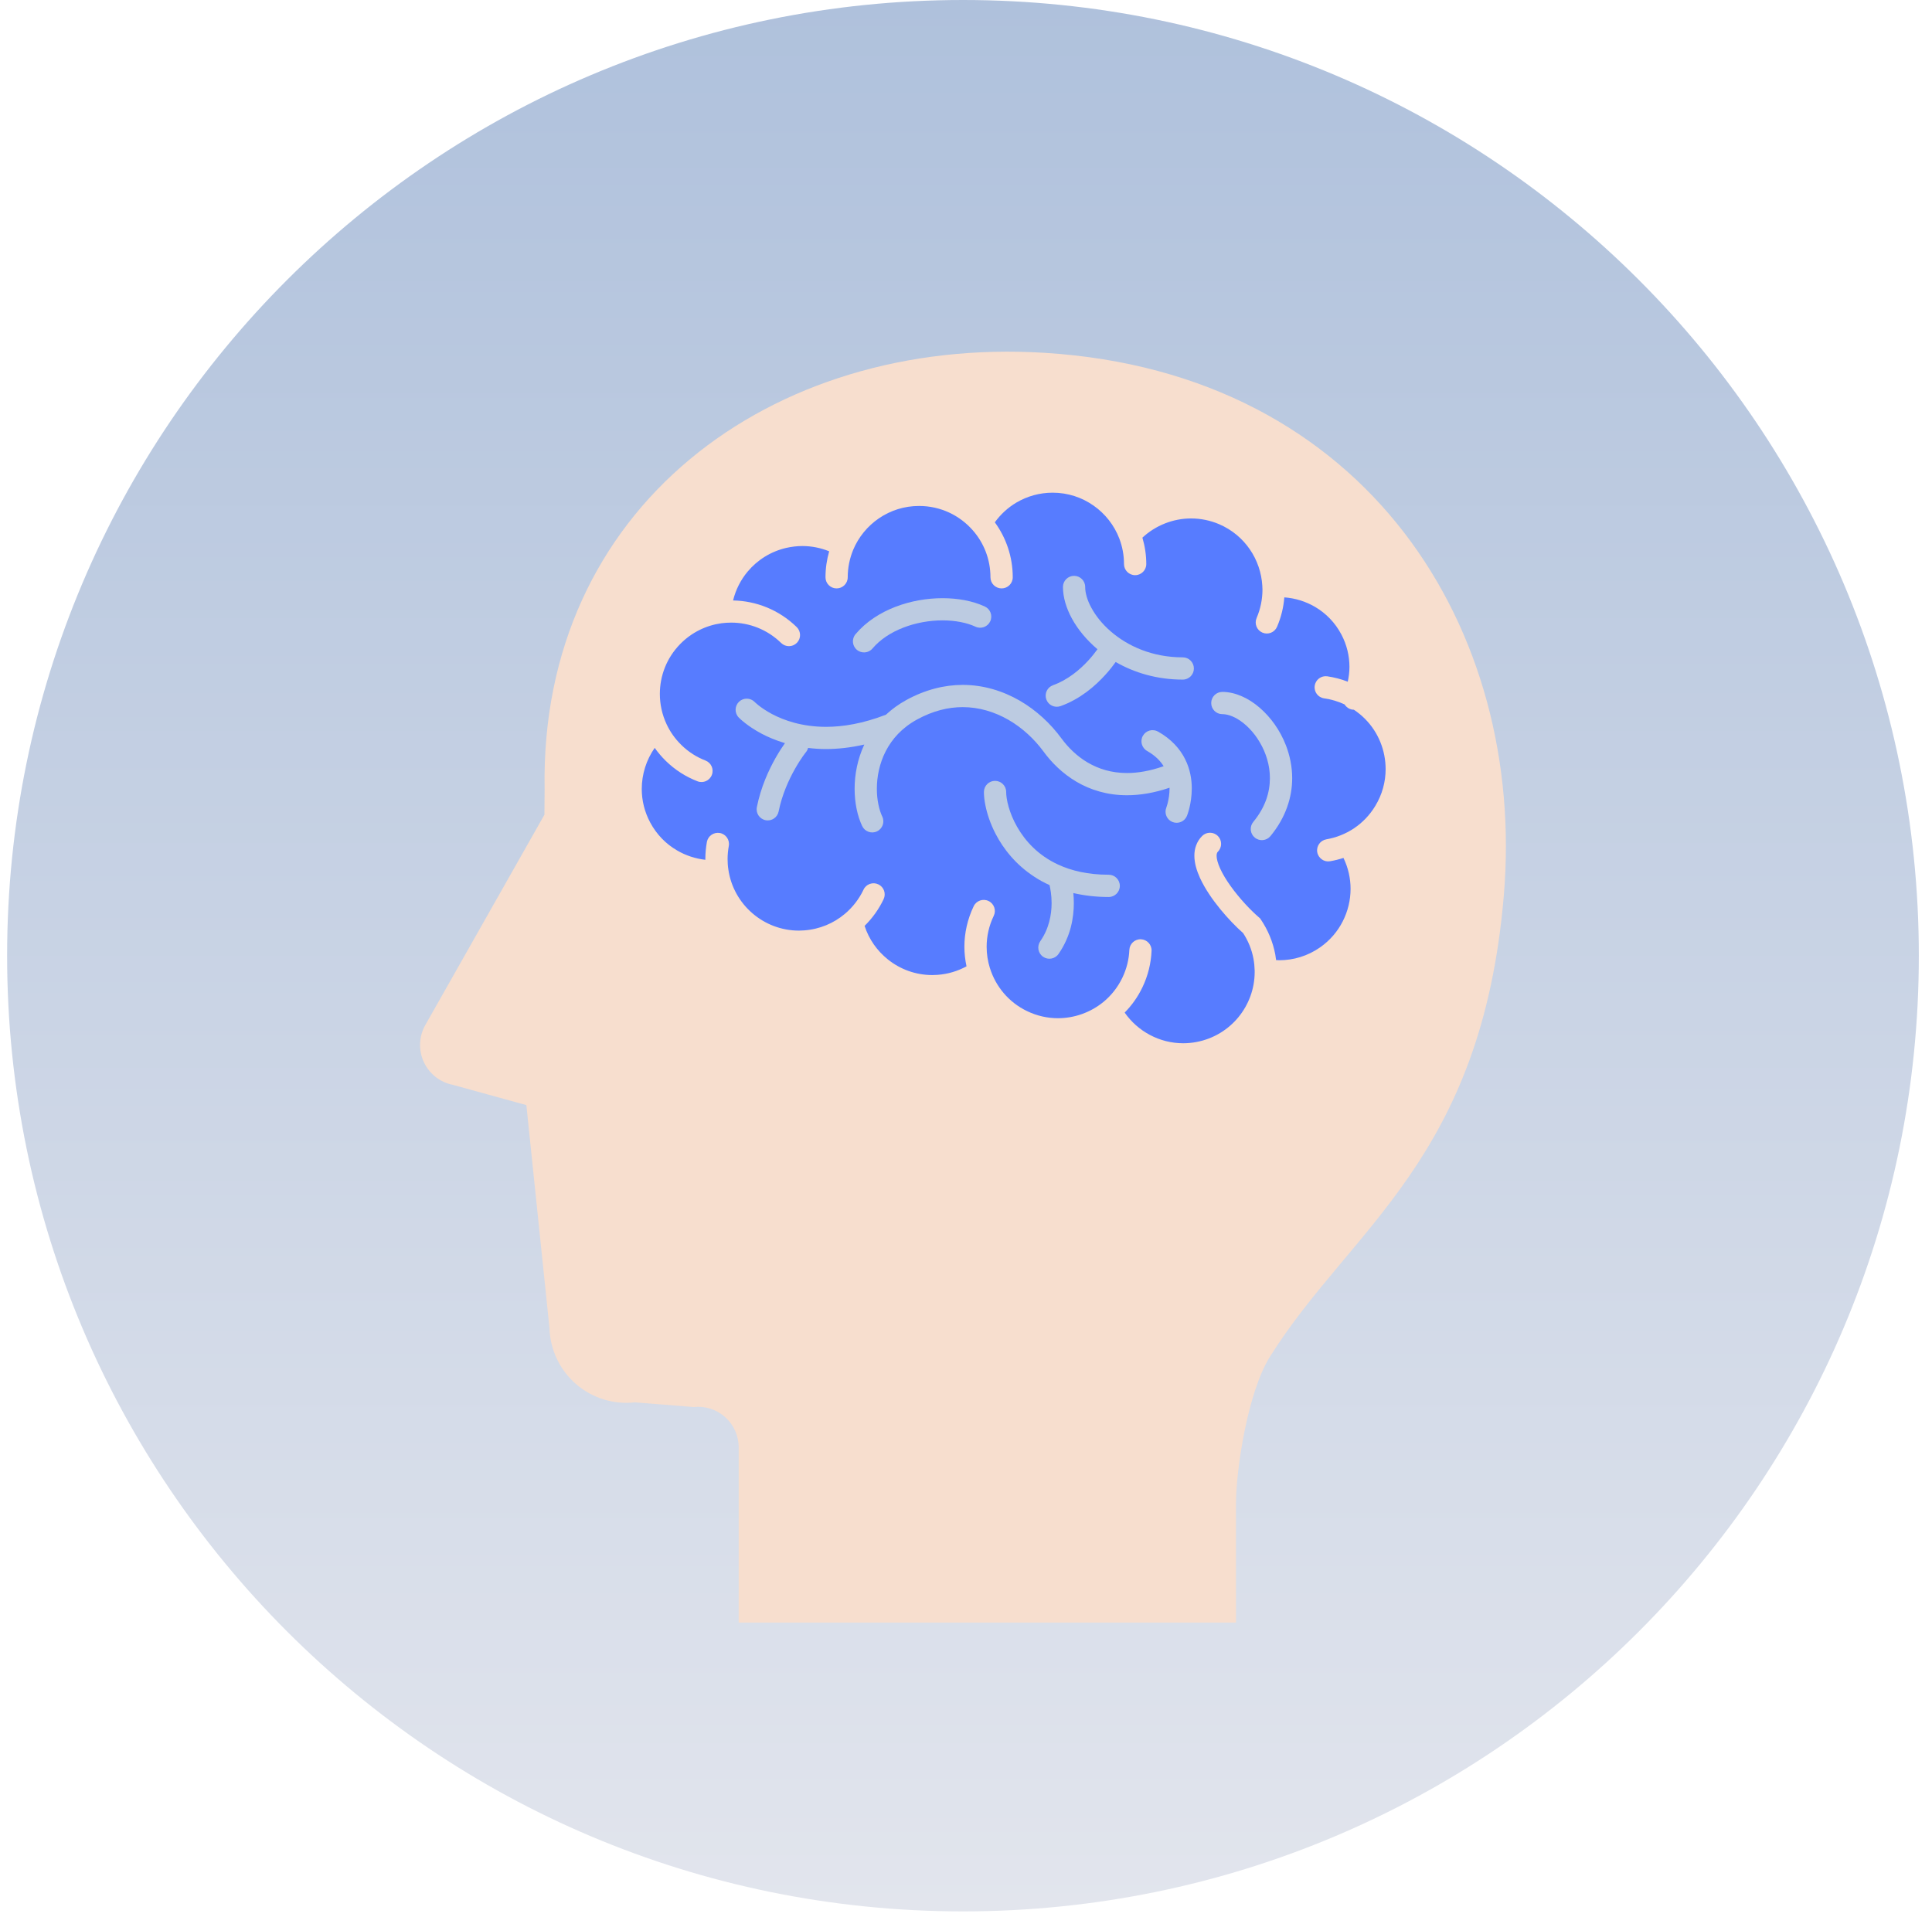
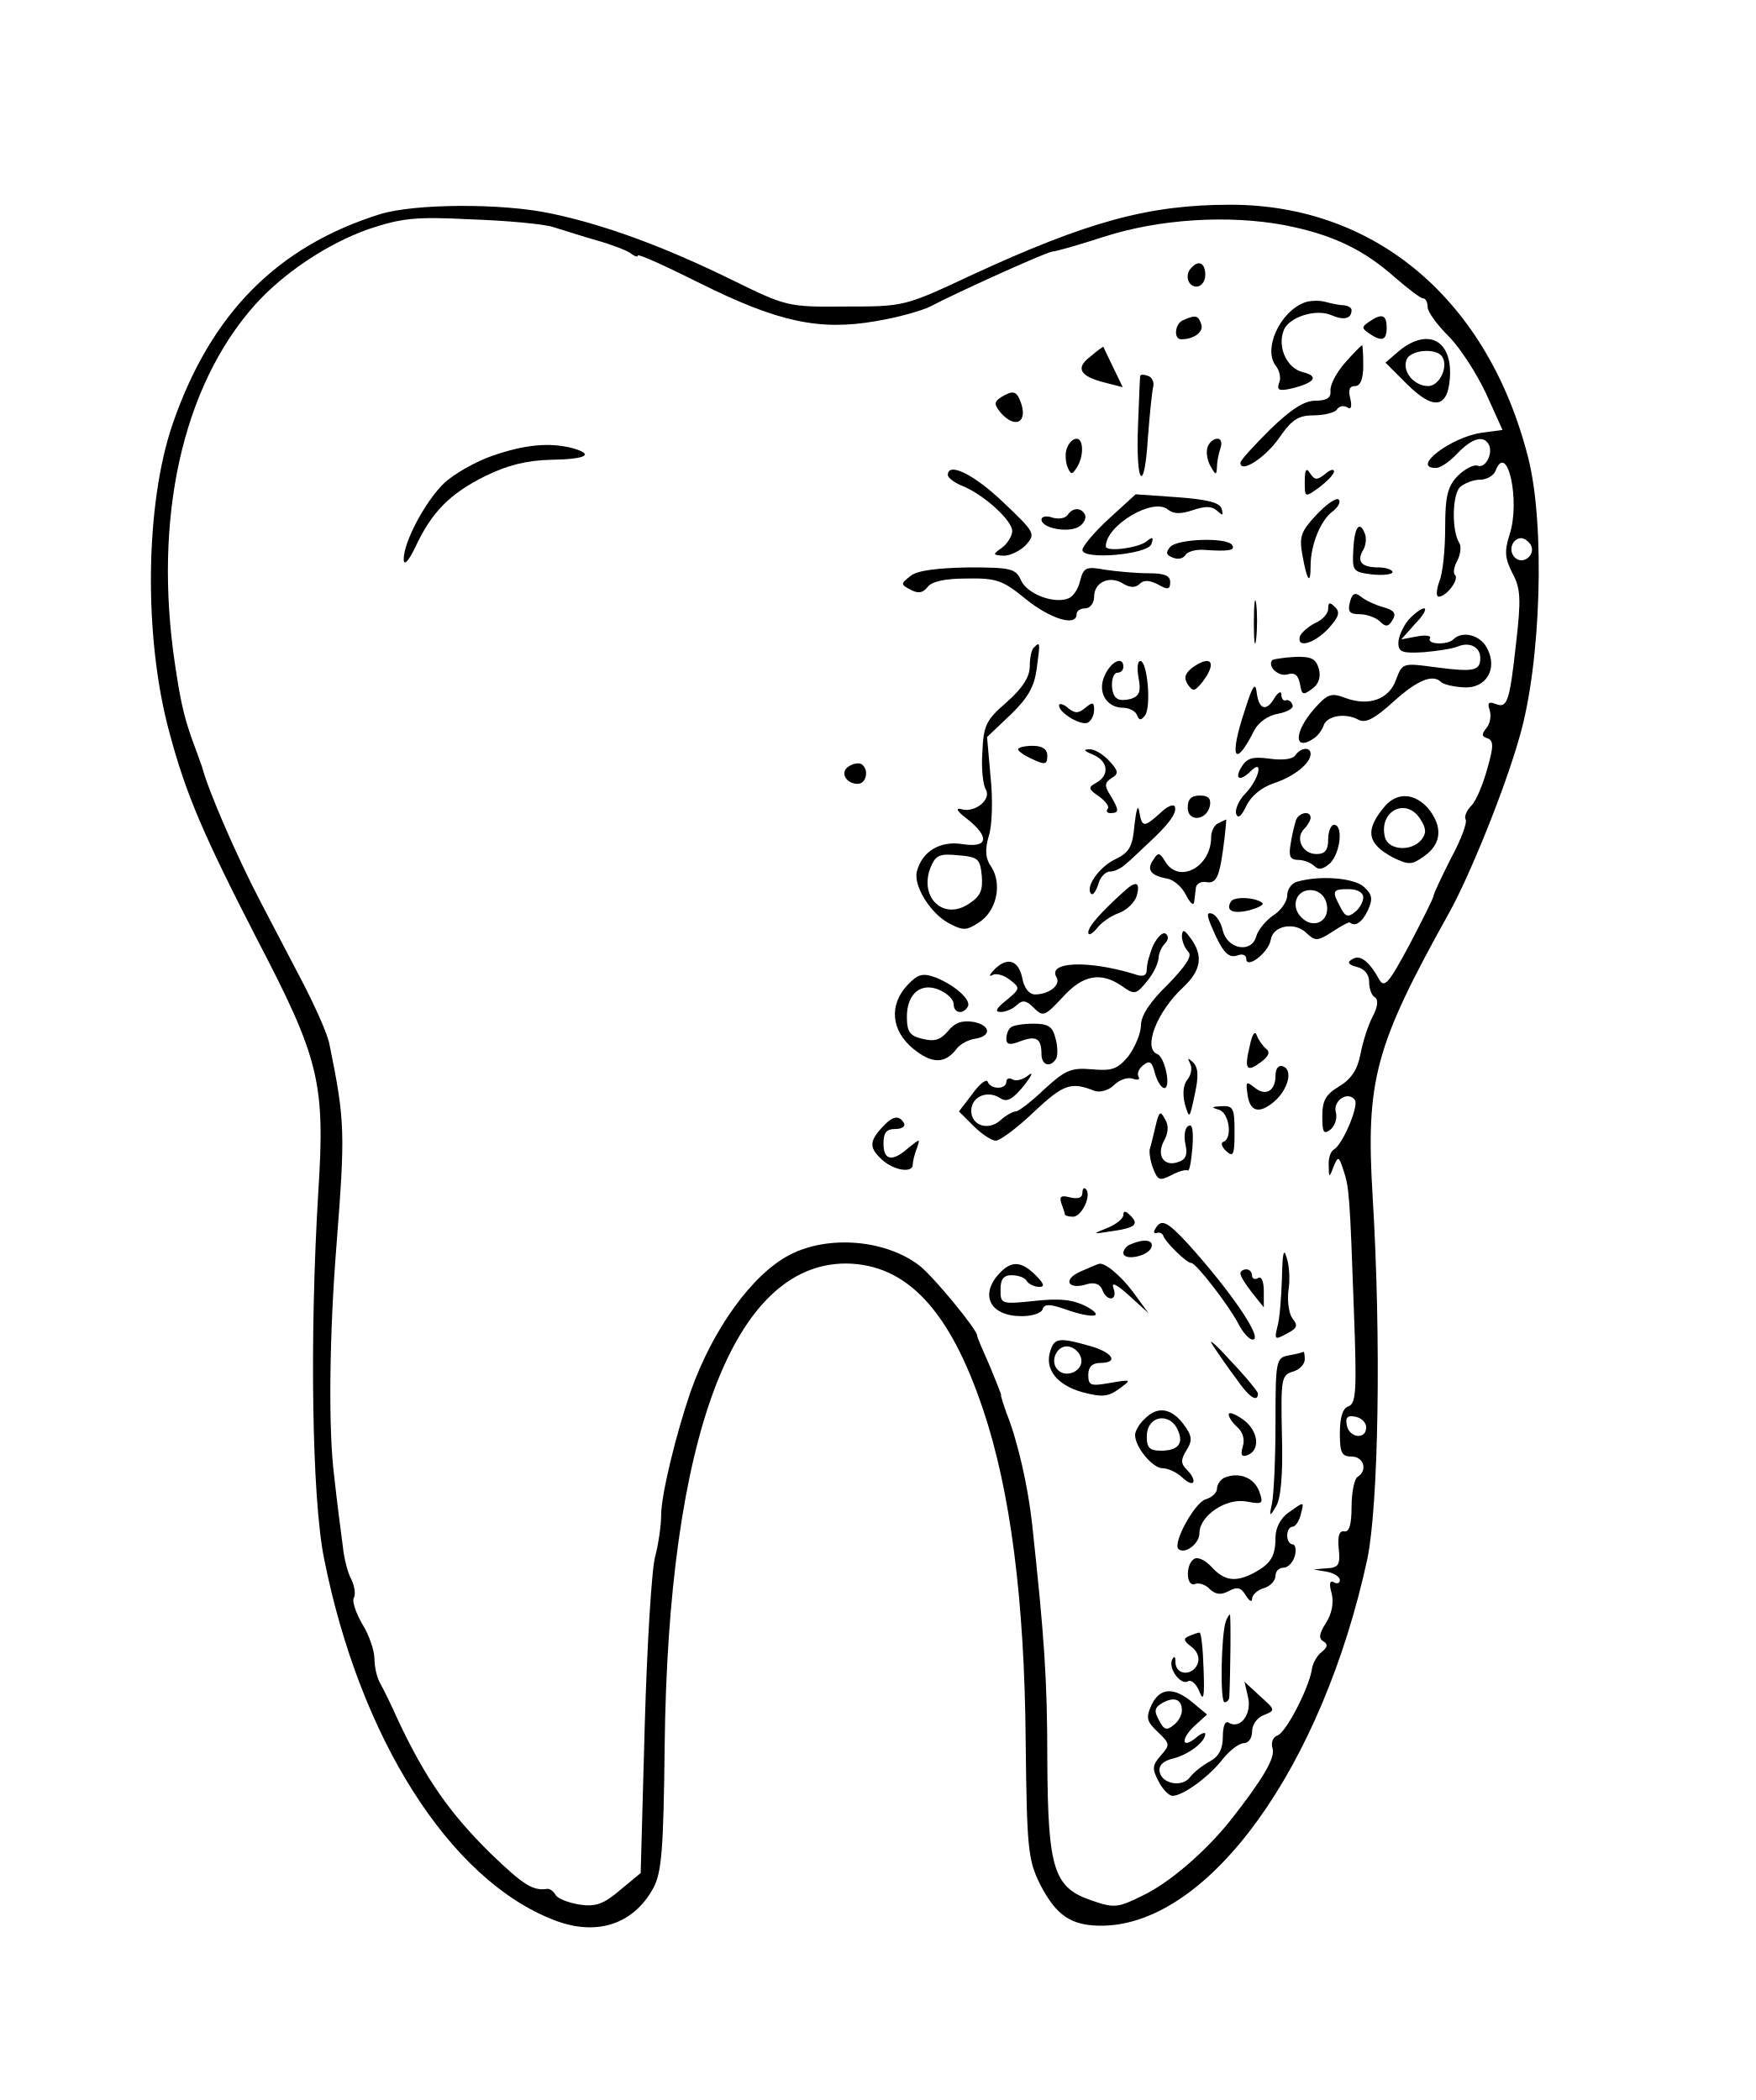
- <svg xmlns="http://www.w3.org/2000/svg" width="127" height="126" viewBox="0 0 127 126" fill="none">
-   <circle cx="63.301" cy="62.833" r="62.833" fill="url(#paint0_linear_4741_2343)" />
-   <circle cx="66.319" cy="54.791" r="26.641" fill="#577CFF" />
-   <path d="M72.88 57.51C71.515 57.51 70.427 57.247 69.554 56.842C68.246 56.236 67.399 55.303 66.866 54.372C66.6 53.909 66.416 53.448 66.301 53.043C66.185 52.639 66.14 52.283 66.141 52.071C66.141 51.665 65.814 51.338 65.409 51.338C65.005 51.338 64.678 51.665 64.678 52.071C64.678 52.334 64.71 52.624 64.775 52.943C64.887 53.503 65.097 54.148 65.442 54.815C65.956 55.809 66.775 56.855 67.999 57.647C68.306 57.85 68.635 58.031 68.992 58.192C69.049 58.435 69.128 58.861 69.127 59.378C69.127 59.752 69.085 60.168 68.972 60.597C68.859 61.025 68.676 61.46 68.38 61.885C68.153 62.219 68.234 62.673 68.567 62.903C68.898 63.132 69.353 63.051 69.583 62.718C69.983 62.142 70.237 61.542 70.387 60.971C70.536 60.399 70.588 59.854 70.588 59.378C70.588 59.14 70.575 58.916 70.556 58.715C71.26 58.877 72.03 58.974 72.88 58.974C73.284 58.974 73.612 58.646 73.612 58.242C73.612 57.838 73.284 57.51 72.88 57.51Z" fill="#BCCBE1" />
-   <path d="M76.123 48.098C75.771 47.902 75.327 48.023 75.127 48.376C74.928 48.726 75.053 49.172 75.405 49.372C75.944 49.681 76.272 50.022 76.492 50.375C75.59 50.691 74.793 50.823 74.085 50.823C73.053 50.822 72.209 50.549 71.494 50.13C70.784 49.713 70.211 49.14 69.775 48.548C69.057 47.568 68.124 46.697 67.023 46.06C65.922 45.427 64.651 45.029 63.284 45.029C62.088 45.029 60.828 45.338 59.577 46.024C59.067 46.303 58.622 46.631 58.237 46.989C56.716 47.575 55.407 47.787 54.297 47.787C52.717 47.784 51.538 47.362 50.749 46.946C50.356 46.737 50.062 46.53 49.871 46.38C49.776 46.303 49.705 46.244 49.662 46.204L49.619 46.162L49.611 46.154C49.33 45.867 48.87 45.859 48.578 46.138C48.288 46.419 48.28 46.88 48.56 47.172C48.602 47.214 49.103 47.726 50.066 48.238C50.487 48.461 51.003 48.679 51.599 48.858C51.441 49.081 51.224 49.408 50.988 49.822C50.536 50.62 50.016 51.743 49.753 53.062C49.671 53.461 49.929 53.845 50.325 53.924C50.721 54.005 51.105 53.745 51.184 53.349C51.406 52.237 51.862 51.246 52.261 50.544C52.461 50.189 52.644 49.912 52.777 49.721C52.844 49.628 52.897 49.555 52.933 49.509C52.951 49.486 52.964 49.47 52.972 49.459L52.983 49.449L52.984 49.446C53.05 49.364 53.094 49.271 53.12 49.172C53.491 49.22 53.882 49.247 54.297 49.247C55.065 49.247 55.908 49.156 56.815 48.951C56.363 49.919 56.179 50.931 56.178 51.857C56.18 52.788 56.358 53.637 56.676 54.311C56.849 54.675 57.285 54.832 57.649 54.659C58.013 54.485 58.17 54.05 57.996 53.685C57.794 53.264 57.638 52.595 57.641 51.857C57.639 51.059 57.814 50.184 58.226 49.383C58.641 48.583 59.282 47.854 60.28 47.306C61.331 46.729 62.338 46.492 63.284 46.49C64.365 46.492 65.382 46.804 66.292 47.327C67.2 47.85 67.992 48.588 68.596 49.411C69.127 50.137 69.839 50.851 70.753 51.391C71.666 51.931 72.788 52.286 74.085 52.284C74.943 52.284 75.874 52.131 76.879 51.79L76.88 51.841C76.88 52.199 76.824 52.525 76.768 52.756C76.742 52.869 76.713 52.962 76.693 53.019C76.684 53.049 76.677 53.071 76.672 53.084L76.668 53.095V53.096C76.52 53.47 76.7 53.893 77.075 54.044C77.45 54.193 77.876 54.01 78.026 53.637C78.046 53.585 78.338 52.853 78.342 51.841C78.342 51.261 78.241 50.579 77.901 49.907C77.566 49.231 76.987 48.585 76.123 48.098Z" fill="#BCCBE1" />
-   <path d="M57.354 42.635C57.858 42.041 58.573 41.574 59.388 41.261C60.203 40.944 61.11 40.787 61.961 40.787C62.788 40.787 63.56 40.939 64.124 41.203C64.493 41.373 64.927 41.212 65.094 40.846C65.263 40.48 65.104 40.044 64.739 39.877C63.922 39.499 62.961 39.33 61.961 39.328C60.933 39.328 59.862 39.512 58.861 39.896C57.865 40.28 56.939 40.867 56.241 41.692C55.978 41.999 56.017 42.46 56.324 42.72C56.633 42.983 57.096 42.943 57.354 42.635Z" fill="#BCCBE1" />
-   <path d="M68.652 23.196C50.632 22.087 35.457 33.423 35.801 51.893L35.788 53.565L27.959 67.39C27.537 68.135 27.499 69.039 27.857 69.817C28.214 70.596 28.922 71.156 29.763 71.322L34.601 72.656L36.12 87.316C36.161 88.729 36.789 90.061 37.855 90.988C38.921 91.917 40.328 92.356 41.732 92.199L45.595 92.507C46.349 92.423 47.104 92.664 47.669 93.171C48.234 93.676 48.558 94.399 48.558 95.158V106.678H81.247C81.247 106.678 81.247 101.092 81.247 98.864C81.247 96.634 82.017 91.539 83.475 89.205C88.775 80.732 97.401 76.224 98.856 58.848C100.313 41.47 89.941 24.507 68.652 23.196ZM90.4 52.994C89.667 54.205 88.482 54.959 87.188 55.182C86.791 55.252 86.522 55.628 86.589 56.027C86.66 56.424 87.038 56.694 87.435 56.623C87.732 56.572 88.024 56.498 88.313 56.405C88.624 57.051 88.78 57.745 88.78 58.436C88.78 59.174 88.604 59.907 88.267 60.57C87.932 61.232 87.435 61.822 86.783 62.281C85.962 62.856 85.029 63.13 84.103 63.132C84.029 63.132 83.957 63.124 83.884 63.122C83.868 63 83.853 62.879 83.832 62.76V62.758C83.672 61.911 83.341 61.136 82.888 60.462L82.833 60.38L82.758 60.315C82.205 59.84 81.471 59.062 80.904 58.268C80.618 57.872 80.376 57.471 80.212 57.114C80.046 56.755 79.97 56.444 79.973 56.26C79.973 56.178 79.985 56.121 80.001 56.084C80.014 56.048 80.028 56.026 80.056 55.997C80.341 55.713 80.341 55.249 80.056 54.962C79.77 54.678 79.308 54.678 79.024 54.962C78.844 55.139 78.709 55.353 78.628 55.581C78.543 55.803 78.512 56.035 78.512 56.26C78.515 56.766 78.668 57.246 78.882 57.722C79.209 58.432 79.695 59.137 80.222 59.781C80.718 60.385 81.243 60.929 81.715 61.345C82.041 61.843 82.279 62.407 82.396 63.028C82.444 63.29 82.469 63.55 82.475 63.799V63.804C82.475 63.836 82.476 63.869 82.476 63.903C82.476 65.007 82.083 66.053 81.407 66.876C80.731 67.697 79.779 68.294 78.65 68.507C78.356 68.563 78.064 68.59 77.776 68.59C76.226 68.591 74.792 67.811 73.93 66.573C74.395 66.102 74.791 65.551 75.091 64.924V64.925C75.466 64.15 75.663 63.329 75.698 62.515C75.716 62.113 75.404 61.772 75.002 61.754C74.596 61.736 74.256 62.05 74.238 62.452C74.212 63.072 74.062 63.694 73.776 64.287L73.775 64.29C73.467 64.925 73.04 65.457 72.53 65.877L72.528 65.878C71.687 66.564 70.628 66.943 69.545 66.943C68.863 66.943 68.17 66.794 67.512 66.475C66.295 65.89 65.449 64.847 65.075 63.654H65.073C64.931 63.201 64.857 62.725 64.857 62.247C64.857 61.564 65.006 60.871 65.324 60.212C65.5 59.848 65.346 59.411 64.982 59.237C64.62 59.062 64.183 59.213 64.007 59.577C63.594 60.436 63.394 61.35 63.394 62.247C63.394 62.682 63.445 63.112 63.534 63.532C62.963 63.843 62.32 64.043 61.625 64.093H61.623C61.509 64.101 61.398 64.106 61.285 64.106C60.187 64.106 59.171 63.725 58.365 63.079C57.661 62.515 57.121 61.757 56.834 60.873C57.347 60.368 57.773 59.773 58.086 59.114C58.258 58.748 58.102 58.314 57.737 58.142C57.373 57.969 56.934 58.124 56.764 58.491C56.475 59.103 56.054 59.647 55.54 60.08C54.807 60.699 53.883 61.096 52.855 61.17H52.854C52.739 61.178 52.628 61.184 52.517 61.184C50.197 61.184 48.216 59.469 47.88 57.177L47.879 57.17V57.166C47.86 57.056 47.848 56.942 47.84 56.824C47.832 56.712 47.828 56.597 47.828 56.484C47.828 56.19 47.856 55.899 47.908 55.618C47.98 55.221 47.718 54.84 47.321 54.766C46.926 54.695 46.543 54.954 46.468 55.351C46.402 55.719 46.366 56.097 46.366 56.484L46.367 56.528C45.71 56.454 45.072 56.244 44.502 55.909C43.779 55.488 43.166 54.87 42.742 54.078C42.364 53.371 42.186 52.618 42.186 51.871C42.186 50.907 42.485 49.961 43.037 49.17C43.25 49.471 43.491 49.754 43.76 50.02C44.378 50.626 45.092 51.074 45.848 51.366C46.225 51.514 46.647 51.326 46.793 50.948C46.941 50.572 46.751 50.149 46.377 50.003C45.798 49.78 45.256 49.439 44.786 48.977V48.976C44.37 48.57 44.048 48.108 43.818 47.613C43.523 46.985 43.375 46.302 43.375 45.624C43.376 44.434 43.819 43.256 44.713 42.343C45.474 41.567 46.433 41.113 47.428 40.975H47.429H47.431C47.644 40.948 47.856 40.934 48.068 40.934C49.255 40.935 50.434 41.382 51.35 42.275C51.639 42.555 52.1 42.553 52.384 42.263C52.666 41.975 52.66 41.514 52.373 41.23C51.208 40.089 49.699 39.505 48.189 39.478C48.359 38.779 48.687 38.128 49.146 37.58C49.783 36.821 50.655 36.259 51.696 36.019C52.051 35.94 52.4 35.9 52.747 35.9C53.359 35.9 53.956 36.023 54.506 36.246C54.35 36.791 54.264 37.363 54.264 37.956C54.264 38.359 54.591 38.685 54.995 38.685C55.398 38.685 55.725 38.359 55.725 37.956C55.725 37.317 55.855 36.707 56.083 36.152C56.436 35.304 57.034 34.582 57.784 34.072C58.537 33.561 59.438 33.265 60.416 33.265C61.826 33.265 63.084 33.881 63.946 34.865C64.672 35.69 65.108 36.77 65.108 37.956C65.108 38.359 65.437 38.685 65.84 38.685C66.244 38.685 66.573 38.359 66.573 37.956C66.573 36.606 66.135 35.353 65.395 34.34C65.774 33.816 66.256 33.371 66.814 33.041C67.512 32.63 68.325 32.392 69.196 32.392C70.2 32.392 71.122 32.705 71.883 33.239C72.647 33.773 73.243 34.531 73.58 35.41H73.579C73.778 35.932 73.886 36.493 73.886 37.085C73.886 37.488 74.215 37.815 74.618 37.815C75.021 37.815 75.351 37.488 75.351 37.085C75.351 36.481 75.258 35.9 75.096 35.348C75.963 34.543 77.111 34.086 78.296 34.086C78.915 34.086 79.543 34.209 80.15 34.468C80.996 34.834 81.675 35.413 82.159 36.119C82.644 36.826 82.928 37.656 82.978 38.515C82.984 38.603 82.988 38.691 82.988 38.779C82.985 39.4 82.863 40.025 82.603 40.633C82.443 41.004 82.615 41.433 82.985 41.592C83.357 41.751 83.785 41.581 83.946 41.21C84.217 40.579 84.373 39.928 84.425 39.275C85.142 39.326 85.84 39.543 86.458 39.908C87.162 40.324 87.765 40.934 88.176 41.715C88.536 42.398 88.705 43.124 88.706 43.844C88.706 44.173 88.666 44.499 88.595 44.819C88.157 44.647 87.701 44.531 87.246 44.464C86.849 44.409 86.477 44.688 86.423 45.088C86.365 45.489 86.644 45.858 87.042 45.913C87.502 45.978 87.955 46.11 88.387 46.314C88.462 46.439 88.578 46.542 88.722 46.605C88.811 46.644 88.906 46.663 88.999 46.663C89.269 46.843 89.514 47.046 89.734 47.267L89.735 47.269C90.613 48.153 91.084 49.347 91.084 50.567C91.084 51.395 90.865 52.233 90.4 52.994Z" fill="#F7DECE" />
-   <path d="M82.806 46.531C82.444 46.218 82.054 45.961 81.642 45.782C81.229 45.599 80.794 45.49 80.349 45.49C79.945 45.49 79.619 45.818 79.619 46.222C79.619 46.626 79.945 46.952 80.349 46.952C80.618 46.952 80.956 47.045 81.316 47.252C81.852 47.559 82.409 48.112 82.811 48.802C83.22 49.493 83.48 50.313 83.477 51.163C83.475 52.096 83.181 53.071 82.383 54.039C82.128 54.349 82.171 54.811 82.482 55.067C82.794 55.326 83.256 55.28 83.512 54.972C84.515 53.759 84.943 52.417 84.942 51.163C84.942 50.401 84.786 49.67 84.531 49.005C84.144 48.007 83.53 47.156 82.806 46.531Z" fill="#C0CDE2" />
-   <path d="M77.75 43.218C75.741 43.218 74.128 42.477 73.011 41.509C72.453 41.026 72.026 40.486 71.746 39.968C71.461 39.451 71.332 38.959 71.335 38.59C71.335 38.187 71.007 37.859 70.605 37.859C70.2 37.859 69.873 38.187 69.873 38.59C69.876 39.276 70.09 39.982 70.461 40.666C70.852 41.38 71.421 42.074 72.142 42.684C71.997 42.885 71.797 43.148 71.539 43.426C70.983 44.034 70.18 44.707 69.22 45.049C68.843 45.183 68.643 45.601 68.779 45.982C68.914 46.363 69.331 46.559 69.713 46.425C71.014 45.958 71.986 45.105 72.648 44.379C72.942 44.057 73.17 43.76 73.34 43.524C74.549 44.221 76.043 44.681 77.75 44.681C78.154 44.681 78.48 44.354 78.48 43.951C78.48 43.547 78.154 43.218 77.75 43.218Z" fill="#BCCBE1" />
-   <defs>
-     <linearGradient id="paint0_linear_4741_2343" x1="63.301" y1="0" x2="63.301" y2="125.665" gradientUnits="userSpaceOnUse">
-       <stop stop-color="#AFC1DC" />
-       <stop offset="1" stop-color="#E2E5ED" />
-     </linearGradient>
-   </defs>
+ <svg xmlns="http://www.w3.org/2000/svg" version="1.0" width="300pt" height="359pt" viewBox="0 0 300 359" preserveAspectRatio="xMidYMid meet">
+   <g transform="translate(0,359) scale(0.1,-0.1)" fill="#000000" stroke="none">
+     <path d="M650 3224 c-176 -55 -290 -170 -355 -359 -47 -137 -50 -365 -5 -529 28 -104 57 -172 149 -351 107 -205 117 -246 105 -433 -15 -247 -11 -524 10 -627 61 -306 214 -548 392 -617 73 -29 137 -8 171 55 14 27 17 66 19 242 6 529 118 825 310 825 103 -1 177 -79 234 -249 47 -139 71 -327 73 -566 2 -184 4 -204 24 -245 28 -55 54 -73 109 -72 182 4 374 272 451 627 19 93 24 373 9 620 -12 199 4 257 131 485 36 65 96 214 120 300 37 126 44 363 15 477 -68 269 -260 433 -509 433 -139 0 -243 -28 -444 -121 -113 -53 -114 -53 -214 -53 -99 -1 -101 0 -195 46 -114 56 -217 94 -308 113 -84 18 -233 17 -292 -1z m295 -22 c17 -5 50 -16 75 -23 25 -7 51 -17 58 -22 6 -5 12 -7 12 -4 0 4 48 -18 108 -48 131 -65 202 -81 299 -64 37 6 79 18 93 25 41 22 200 94 209 94 5 0 44 11 87 25 96 31 214 38 310 20 81 -16 134 -41 189 -90 22 -19 43 -35 47 -35 5 0 8 -7 8 -15 0 -8 16 -30 36 -50 20 -20 48 -64 64 -98 l28 -62 -37 -5 c-52 -8 -120 -60 -77 -60 8 0 24 11 37 25 25 26 44 31 53 16 9 -15 -5 -43 -19 -37 -7 2 -22 -6 -34 -18 -17 -18 -21 -35 -21 -88 0 -37 -4 -78 -10 -92 -5 -14 -6 -26 -1 -26 13 0 35 29 28 37 -4 3 -2 14 4 25 5 10 7 24 3 30 -13 21 -12 81 1 95 8 7 23 13 35 13 11 0 23 7 26 15 20 52 43 -52 24 -109 -9 -29 -8 -40 5 -66 14 -26 15 -44 6 -121 -11 -100 -15 -111 -36 -102 -11 4 -13 1 -9 -11 3 -9 1 -23 -5 -30 -9 -11 -9 -15 1 -18 11 -4 11 -14 0 -52 -7 -26 -19 -55 -27 -63 -8 -8 -13 -19 -10 -24 3 -5 -8 -35 -25 -66 -16 -32 -30 -61 -30 -65 0 -3 -19 -41 -41 -83 -36 -67 -43 -75 -52 -59 -17 31 -33 43 -46 34 -9 -5 -7 -9 8 -13 13 -3 21 -13 21 -25 0 -12 4 -24 10 -27 6 -4 5 -16 -4 -33 -8 -15 -17 -44 -21 -65 -5 -26 -16 -42 -36 -54 -23 -14 -29 -24 -29 -51 0 -28 2 -32 14 -23 8 7 12 20 9 30 -5 20 22 37 33 20 6 -11 -21 -75 -36 -84 -6 -3 -10 -16 -9 -28 0 -21 1 -21 8 -2 8 19 9 19 17 -5 10 -30 11 -43 18 -241 5 -134 4 -158 -9 -163 -10 -3 -15 -19 -15 -46 0 -33 3 -40 20 -40 21 0 28 -24 10 -35 -5 -3 -10 -26 -10 -51 0 -30 -4 -43 -12 -42 -9 2 -12 -8 -10 -29 3 -28 0 -33 -20 -34 l-23 -2 23 -4 c12 -2 22 -9 22 -14 0 -6 -5 -7 -10 -4 -7 4 -9 -2 -4 -19 4 -17 0 -35 -10 -51 -11 -17 -13 -26 -4 -31 8 -5 7 -10 -3 -18 -8 -6 -16 -20 -17 -31 -6 -33 -44 -107 -59 -112 -8 -3 -11 -13 -8 -22 5 -16 -17 -53 -72 -123 -43 -54 -105 -107 -149 -128 -44 -22 -50 -22 -88 -9 -65 22 -75 53 -76 239 0 140 -5 210 -26 405 -7 63 -24 140 -44 190 -6 17 -10 30 -9 30 1 0 -8 22 -19 49 -12 27 -22 50 -22 53 0 10 -74 100 -98 119 -58 45 -156 53 -222 19 -64 -33 -132 -127 -170 -235 -25 -73 -50 -176 -50 -210 0 -19 -5 -51 -10 -70 -6 -19 -14 -149 -18 -288 l-7 -254 -35 -29 c-28 -24 -42 -29 -69 -25 -19 3 -37 10 -41 16 -4 7 -10 11 -14 11 -25 -4 -41 6 -98 61 -70 69 -111 128 -158 228 -11 25 -25 53 -30 62 -6 10 -10 29 -10 42 0 14 -9 41 -21 60 -11 19 -18 40 -14 45 3 6 1 19 -4 30 -6 10 -13 36 -15 57 -3 22 -10 76 -15 122 -10 78 -8 242 4 392 15 194 15 213 -12 345 -3 17 -25 66 -48 110 -23 44 -54 103 -68 130 -42 80 -91 193 -102 235 -1 3 -5 14 -9 25 -20 53 -26 76 -37 150 -37 248 12 473 136 613 49 55 124 105 194 130 57 19 80 22 176 17 61 -2 124 -8 140 -13z m1671 -543 c10 -17 -13 -36 -27 -22 -12 12 -4 33 11 33 5 0 12 -5 16 -11z m-281 -1509 c0 -22 -29 -18 -33 3 -3 14 1 18 15 15 10 -2 18 -10 18 -18z" />
+     <path d="M2037 3133 c-13 -12 -7 -33 8 -33 8 0 15 9 15 20 0 20 -11 26 -23 13z" />
+     <path d="M2230 3073 c-43 -16 -72 -81 -49 -109 6 -8 9 -21 5 -29 -4 -12 0 -14 22 -9 40 10 47 21 18 28 -27 7 -43 43 -32 71 8 23 56 38 82 26 21 -9 34 -6 34 9 0 4 -6 7 -12 8 -7 0 -22 3 -33 6 -11 3 -27 2 -35 -1z" />
+     <path d="M2023 3043 c-15 -5 -18 -33 -4 -33 22 0 39 13 34 26 -5 15 -10 16 -30 7z" />
+     <path d="M2340 3040 c-13 -9 -13 -11 0 -20 22 -15 30 -12 30 10 0 22 -8 25 -30 10z" />
+     <path d="M2391 2990 l-23 -20 36 -36 c45 -45 70 -43 74 9 5 65 -37 88 -87 47z m74 -10 c11 -17 -5 -50 -24 -50 -24 0 -45 25 -37 45 6 17 51 21 61 5z" />
+     <path d="M1863 2980 c-26 -20 -17 -34 29 -45 l27 -7 -16 33 c-9 19 -17 35 -17 36 -1 1 -11 -7 -23 -17z" />
+     <path d="M2299 2970 c-15 -17 -26 -38 -25 -48 1 -12 -6 -17 -26 -17 -19 0 -42 -15 -78 -50 -27 -27 -50 -52 -50 -56 0 -19 42 8 66 42 22 32 33 39 60 39 18 0 36 5 39 10 4 6 11 7 17 4 7 -5 9 0 6 14 -4 15 -2 22 8 22 9 0 14 12 14 35 0 19 -1 35 -2 35 -2 -1 -15 -14 -29 -30z" />
+     <path d="M1949 2948 c-1 -1 -2 -40 -4 -86 -4 -102 11 -119 17 -19 3 39 7 78 9 86 2 7 -2 16 -8 18 -7 3 -13 3 -14 1z" />
+     <path d="M1711 2911 c-12 -8 -12 -12 -2 -25 26 -31 49 -18 35 18 -7 18 -13 19 -33 7z" />
+     <path d="M1824 2825 c-4 -8 -3 -23 0 -32 6 -15 8 -15 16 -3 13 20 12 50 0 50 -6 0 -13 -7 -16 -15z" />
+     <path d="M2064 2826 c-3 -8 -1 -23 5 -33 9 -16 10 -16 11 -1 0 9 3 23 6 32 3 9 1 16 -5 16 -7 0 -14 -6 -17 -14z" />
+     <path d="M842 2811 c-29 -10 -66 -31 -83 -47 -32 -31 -69 -100 -69 -130 0 -12 8 -4 20 21 28 60 59 91 119 121 39 19 71 27 113 28 60 1 75 9 36 20 -39 10 -81 6 -136 -13z" />
+     <path d="M1620 2778 c0 -5 12 -14 28 -20 36 -16 82 -58 82 -76 0 -8 -8 -21 -17 -28 -17 -12 -17 -13 3 -14 11 0 29 9 38 19 16 18 15 21 -39 72 -50 48 -95 70 -95 47z" />
+     <path d="M2230 2767 c0 -28 0 -28 25 -10 13 10 25 22 25 27 0 5 -7 3 -16 -5 -13 -10 -17 -10 -25 2 -6 10 -9 7 -9 -14z" />
+     <path d="M1895 2703 c-25 -23 -45 -47 -45 -53 0 -18 112 -8 118 10 4 12 2 13 -9 4 -15 -11 -69 -18 -69 -8 0 36 81 84 106 63 10 -8 22 -8 43 -1 21 7 32 7 41 -1 10 -9 11 -9 8 3 -3 11 -24 16 -76 20 l-71 5 -46 -42z" />
+     <path d="M2250 2710 c-26 -28 -30 -37 -24 -69 8 -45 14 -52 14 -18 0 35 17 78 38 93 9 7 14 16 10 20 -4 4 -21 -8 -38 -26z" />
+     <path d="M1825 2710 c-4 -6 -15 -8 -26 -5 -10 4 -19 2 -19 -3 0 -16 50 -24 66 -11 8 6 11 15 8 20 -7 12 -21 11 -29 -1z" />
+     <path d="M2313 2651 c-2 -37 -1 -39 32 -43 19 -2 35 0 35 4 0 4 -11 8 -24 8 -29 0 -38 10 -26 30 4 7 6 19 3 27 -9 24 -18 13 -20 -26z" />
+     <path d="M2000 2655 c-8 -9 -7 -14 4 -18 9 -4 18 -2 22 4 3 6 18 10 32 9 41 -3 54 -1 48 8 -8 14 -94 11 -106 -3z" />
+     <path d="M1557 2606 c-18 -14 -18 -15 -1 -24 13 -7 21 -6 29 4 7 10 30 15 67 15 51 1 62 -3 101 -35 42 -34 87 -48 87 -26 0 6 7 10 15 10 8 0 15 9 15 20 0 25 27 37 50 22 12 -7 21 -7 28 0 7 7 17 6 31 -1 17 -10 21 -9 21 4 0 11 -10 15 -37 15 -21 0 -54 3 -74 6 -33 6 -37 4 -43 -19 -3 -14 -12 -27 -20 -30 -25 -10 -71 8 -81 31 -9 20 -17 22 -90 22 -52 -1 -86 -5 -98 -14z" />
+     <path d="M2143 2525 c0 -33 2 -45 4 -27 2 18 2 45 0 60 -2 15 -4 0 -4 -33z" />
+     <path d="M2307 2560 c-4 -16 0 -20 17 -20 12 0 28 -6 34 -12 10 -10 15 -10 22 2 7 11 3 17 -16 22 -14 4 -31 12 -38 18 -10 8 -15 6 -19 -10z" />
+     <path d="M2270 2549 c0 -8 -10 -19 -22 -24 -12 -6 -23 -16 -26 -22 -7 -22 23 -14 48 12 18 20 21 28 12 37 -9 9 -12 9 -12 -3z" />
+     <path d="M2407 2530 c-9 -11 -17 -29 -17 -39 0 -16 7 -18 43 -16 23 2 50 6 59 10 20 8 38 -1 38 -20 0 -22 -12 -24 -74 -16 -59 8 -59 8 -70 -21 -12 -34 -47 -46 -87 -31 -24 9 -30 7 -53 -19 -35 -40 -35 -74 0 -50 6 4 13 13 16 21 5 17 36 23 59 11 12 -7 27 0 60 30 42 38 68 48 82 34 4 -4 21 -8 38 -9 39 -3 60 32 40 68 -12 22 -42 29 -57 14 -10 -10 -46 -9 -40 2 3 4 -7 6 -22 3 l-27 -5 24 27 c14 14 20 26 15 26 -5 0 -17 -9 -27 -20z" />
+     <path d="M1767 2483 c-4 -3 -7 -18 -7 -32 0 -18 -12 -37 -39 -61 -36 -31 -40 -40 -42 -86 -2 -27 1 -56 6 -64 10 -17 -20 -41 -43 -33 -10 2 -5 -5 11 -17 39 -31 36 -50 -8 -43 -38 6 -69 -12 -78 -47 -6 -24 23 -72 56 -89 23 -12 29 -12 50 2 30 19 40 64 22 94 -11 15 -12 30 -5 54 6 18 7 64 3 101 l-6 68 40 38 c30 29 41 48 45 80 6 44 6 46 -5 35z m-89 -390 c2 -25 -2 -35 -22 -48 -43 -29 -85 10 -66 61 9 22 15 25 47 22 35 -3 38 -6 41 -35z" />
+     <path d="M2175 2462 c-10 -10 9 -29 25 -25 13 4 19 -1 22 -17 3 -18 5 -19 20 -8 12 8 16 21 12 35 -5 17 -13 21 -41 20 -19 -1 -36 -4 -38 -5z" />
+     <path d="M1888 2435 c-13 -28 3 -55 32 -55 10 0 21 -6 23 -12 4 -10 7 -10 14 -1 11 15 4 93 -8 93 -5 0 -6 -13 -3 -29 4 -21 2 -30 -11 -35 -9 -3 -21 -4 -26 0 -12 7 -11 44 1 44 6 0 10 5 10 10 0 19 -21 10 -32 -15z" />
+     <path d="M2037 2448 c-12 -10 -14 -17 -7 -28 9 -13 12 -12 25 4 26 34 15 48 -18 24z" />
+     <path d="M2128 2377 c-28 -83 -18 -103 16 -35 7 13 23 25 41 28 16 3 27 10 24 15 -2 6 -7 9 -11 8 -5 -2 -8 3 -8 10 0 6 -5 4 -11 -5 -14 -25 -27 -22 -31 7 -2 20 -7 14 -20 -28z" />
+     <path d="M1810 2384 c0 -13 39 -36 50 -29 6 4 10 13 10 22 0 13 -3 13 -15 3 -12 -10 -18 -10 -30 0 -8 7 -15 8 -15 4z" />
+     <path d="M1740 2309 c0 -3 11 -11 25 -17 21 -10 25 -9 25 6 0 11 -8 17 -25 17 -14 0 -25 -3 -25 -6z" />
+     <path d="M1868 2300 c26 -11 29 -35 6 -48 -15 -8 -14 -11 5 -24 11 -8 18 -18 14 -21 -3 -4 -1 -7 5 -7 15 0 15 5 0 30 -11 17 -10 22 2 30 12 7 12 12 -4 29 -11 12 -26 21 -35 20 -10 0 -8 -3 7 -9z" />
+     <path d="M2214 2299 c-4 -7 -22 -9 -44 -6 -29 4 -39 1 -48 -14 -13 -21 -3 -26 16 -7 22 22 14 -14 -9 -38 -12 -12 -19 -29 -16 -36 3 -8 9 -3 17 14 8 17 26 32 47 39 34 11 63 34 63 50 0 13 -17 11 -26 -2z" />
+     <path d="M1451 2280 c-16 -9 -6 -30 15 -30 15 0 20 25 6 34 -4 2 -14 1 -21 -4z" />
+     <path d="M2030 2209 c0 -25 33 -22 38 4 2 12 -3 17 -17 17 -15 0 -21 -6 -21 -21z" />
+     <path d="M2368 2213 c-36 -42 -32 -65 13 -89 27 -13 32 -13 54 3 29 21 31 50 6 81 -23 26 -52 28 -73 5z m60 -24 c10 -16 10 -24 1 -35 -17 -20 -56 -18 -62 5 -11 45 37 69 61 30z" />
+     <path d="M1939 2180 c-3 -37 -9 -47 -31 -58 -29 -13 -54 -49 -43 -60 3 -3 8 4 12 16 3 12 12 22 20 22 8 0 20 6 27 13 8 6 24 22 37 34 36 33 51 53 47 64 -2 5 -13 1 -25 -11 -28 -25 -31 -25 -36 3 -2 13 -5 3 -8 -23z" />
+     <path d="M2215 2188 c-2 -7 -7 -25 -9 -40 -4 -22 -1 -28 13 -28 9 0 22 -5 28 -11 7 -7 15 -5 27 6 17 18 22 65 6 65 -5 0 -10 -11 -10 -25 0 -18 -5 -25 -20 -25 -24 0 -37 27 -21 43 6 6 11 15 11 19 0 13 -20 9 -25 -4z" />
+     <path d="M2083 2183 c-7 -2 -13 -14 -13 -24 0 -52 -56 -81 -79 -41 -9 15 -12 15 -20 2 -12 -17 -4 -27 24 -32 11 -2 25 -14 32 -28 7 -14 13 -19 14 -12 1 6 2 18 3 25 1 6 9 11 18 9 18 -3 23 10 31 76 2 17 3 32 3 31 -1 0 -7 -3 -13 -6z" />
+     <path d="M2218 2083 c-10 -2 -18 -13 -18 -24 0 -10 -11 -26 -24 -34 -13 -9 -26 -25 -29 -36 -8 -29 -49 -22 -57 10 -3 14 -11 26 -18 29 -10 3 -10 -2 0 -25 18 -42 28 -52 44 -46 8 3 14 0 14 -6 0 -19 39 11 42 33 4 24 42 31 62 10 14 -13 18 -13 43 3 15 10 28 17 30 16 9 -8 21 0 31 21 9 20 7 27 -7 40 -17 15 -73 20 -113 9z m50 -41 c4 -28 -24 -41 -44 -20 -20 20 -7 50 20 46 13 -2 22 -12 24 -26z m62 14 c0 -7 -6 -19 -14 -25 -12 -10 -17 -8 -25 8 -15 28 -14 31 14 31 15 0 25 -6 25 -14z" />
+     <path d="M1922 2067 c-41 -37 -62 -61 -62 -71 0 -6 6 -3 14 6 7 10 24 22 38 27 14 5 28 19 31 30 6 23 -1 26 -21 8z" />
+     <path d="M2104 2049 c-10 -16 3 -22 32 -15 14 4 24 9 22 12 -11 10 -48 12 -54 3z" />
+     <path d="M1971 1974 c-6 -14 -11 -32 -11 -41 0 -11 -6 -14 -22 -8 -79 24 -149 21 -132 -6 7 -13 -13 -29 -37 -29 -10 0 -19 11 -22 29 -7 31 -27 36 -50 11 -6 -7 -7 -10 -1 -7 6 4 20 0 30 -8 18 -14 18 -15 -6 -35 -18 -14 -20 -20 -10 -20 9 0 21 5 28 12 10 9 16 8 29 -5 16 -16 19 -14 49 18 35 39 66 44 102 19 21 -15 24 -14 42 8 11 13 19 30 20 39 0 8 5 20 11 26 6 6 7 13 1 17 -5 3 -14 -6 -21 -20z" />
+     <path d="M2020 1990 c0 -9 5 -21 11 -27 7 -7 -3 -23 -35 -56 -30 -29 -46 -53 -46 -70 0 -13 -10 -37 -21 -52 -19 -23 -28 -26 -63 -23 -35 3 -45 -1 -81 -34 -22 -21 -44 -38 -49 -38 -5 0 -17 -7 -26 -15 -21 -19 -50 -9 -50 16 0 24 27 36 49 22 12 -8 21 -3 41 21 13 17 17 25 8 18 -10 -8 -22 -11 -28 -7 -5 3 -10 1 -10 -4 0 -14 -27 -14 -32 0 -2 5 -14 -4 -26 -21 l-23 -30 25 -25 c14 -14 31 -25 38 -25 7 0 37 22 66 50 50 47 63 51 103 35 9 -3 24 1 33 10 9 9 23 14 32 11 8 -3 13 -2 10 3 -3 5 0 14 8 20 11 9 15 6 20 -14 4 -14 11 -25 16 -25 12 0 1 53 -12 58 -25 10 -1 72 44 114 31 29 35 54 13 84 -11 15 -14 16 -15 4z" />
+     <path d="M1551 1906 c-32 -34 -28 -78 10 -109 32 -26 54 -26 74 0 6 8 19 15 30 17 30 4 29 23 -1 29 -20 3 -32 -1 -44 -16 -13 -15 -23 -18 -43 -13 -22 5 -27 12 -27 38 0 40 25 60 57 45 13 -6 23 -16 23 -24 0 -15 16 -18 24 -4 7 11 -22 37 -55 50 -22 8 -30 6 -48 -13z" />
+     <path d="M1727 1833 c-4 -3 -7 -12 -7 -19 0 -10 6 -11 24 -4 27 10 36 5 36 -22 0 -19 15 -24 25 -8 3 5 3 21 -1 35 -5 20 -12 25 -38 25 -18 0 -36 -3 -39 -7z" />
+     <path d="M2136 1802 c-10 -41 -5 -46 20 -27 13 10 15 17 8 22 -6 5 -13 15 -16 23 -3 9 -8 2 -12 -18z" />
+     <path d="M2034 1772 c4 -7 2 -19 -4 -27 -8 -9 -9 -25 -5 -42 8 -27 8 -26 17 16 7 32 6 46 -3 55 -9 8 -10 8 -5 -2z" />
+     <path d="M2180 1751 c0 -26 -17 -36 -36 -20 -14 11 -15 10 -12 -11 4 -31 20 -35 46 -13 24 21 32 54 15 60 -8 3 -13 -4 -13 -16z" />
+     <path d="M2083 1693 c18 -5 24 -49 8 -55 -5 -1 -3 -9 5 -16 12 -11 14 -6 14 33 0 40 -2 45 -22 44 -17 -1 -19 -2 -5 -6z" />
+     <path d="M1975 1665 c-4 -17 -8 -34 -10 -40 -1 -5 1 -20 6 -33 8 -20 11 -21 31 -11 13 7 25 10 28 8 3 -2 6 16 8 39 2 29 0 42 -7 37 -6 -3 -8 -17 -5 -31 4 -17 1 -26 -11 -30 -25 -10 -39 10 -26 35 8 14 9 27 2 38 -8 15 -10 13 -16 -12z" />
+     <path d="M1507 1662 c-22 -24 -21 -35 1 -55 20 -18 52 -23 52 -8 0 5 3 18 7 28 6 17 6 17 -14 1 -28 -25 -43 -22 -43 7 0 19 5 25 21 25 11 0 17 5 14 10 -9 15 -20 12 -38 -8z" />
+     <path d="M1850 1551 c0 -9 -8 -11 -21 -8 -15 4 -19 2 -15 -10 3 -8 6 -17 6 -19 0 -2 6 -4 14 -4 15 0 32 37 22 47 -3 4 -6 1 -6 -6z" />
+     <path d="M1920 1513 c0 -6 -12 -16 -27 -22 -27 -11 -27 -11 6 -6 42 6 48 12 33 27 -8 8 -12 9 -12 1z" />
+     <path d="M1975 1490 c-4 -6 -3 -9 2 -8 4 2 9 0 11 -4 3 -11 41 -48 48 -47 8 0 63 -71 80 -103 8 -16 19 -28 25 -28 19 0 -37 82 -110 163 -36 39 -46 44 -56 27z" />
+     <path d="M1933 1463 c-7 -2 -13 -9 -13 -15 0 -14 43 -6 48 10 4 12 -12 15 -35 5z" />
+     <path d="M2191 1405 c-1 -33 -4 -71 -8 -84 -5 -21 -4 -22 16 -11 18 9 20 14 10 26 -6 8 -9 29 -7 47 3 17 2 43 -3 57 -5 18 -7 8 -8 -35z" />
+     <path d="M1707 1412 c-33 -37 -14 -72 39 -72 18 0 34 5 36 12 3 9 12 9 38 0 48 -17 71 -14 36 5 -22 11 -44 14 -88 9 -57 -6 -58 -5 -58 19 0 18 5 25 19 25 11 0 23 -4 26 -10 3 -5 13 -10 21 -10 10 0 9 5 -6 20 -25 25 -42 25 -63 2z" />
+     <path d="M1846 1416 c-31 -14 -20 -32 13 -21 12 3 21 0 25 -10 8 -21 27 -19 19 3 -4 11 5 7 27 -13 l33 -30 -27 37 c-22 29 -50 52 -59 47 -1 0 -15 -6 -31 -13z" />
+     <path d="M2120 1413 c0 -5 9 -19 20 -33 l20 -25 0 28 c0 16 -4 26 -10 22 -5 -3 -10 -1 -10 4 0 6 -4 11 -10 11 -5 0 -10 -3 -10 -7z" />
+     <path d="M2073 1290 c9 -14 27 -40 40 -57 21 -31 37 -42 37 -25 -1 4 -22 30 -48 57 -25 28 -39 39 -29 25z" />
+     <path d="M1795 1280 c-10 -31 12 -58 55 -70 34 -9 44 -8 63 6 22 16 21 16 -15 10 -34 -6 -38 -5 -38 14 0 13 7 20 20 20 33 0 22 18 -17 29 -53 15 -61 14 -68 -9z m53 -13 c4 -20 -25 -34 -40 -19 -15 15 -1 44 19 40 10 -2 19 -11 21 -21z" />
+     <path d="M2203 1273 c-22 -4 -23 -8 -23 -116 0 -62 -3 -123 -6 -137 -5 -23 -4 -24 7 -5 8 13 12 54 10 121 -2 96 -1 103 18 109 12 3 21 13 21 21 0 8 -1 13 -2 13 -2 -1 -13 -4 -25 -6z" />
+     <path d="M1956 1164 c-9 -8 -16 -21 -16 -27 0 -21 30 -57 47 -57 9 0 25 -7 35 -17 20 -18 25 -4 6 15 -10 10 -10 17 0 33 10 16 10 24 -5 44 -21 28 -45 32 -67 9z m58 -21 c9 -22 -2 -33 -30 -33 -19 0 -24 5 -24 24 0 37 41 43 54 9z" />
+     <path d="M2100 1172 c0 -5 7 -15 15 -22 9 -8 13 -21 9 -33 -4 -14 -2 -18 7 -15 24 8 20 42 -6 61 -14 10 -25 14 -25 9z" />
+     <path d="M2093 1064 c-7 -3 -13 -12 -13 -19 0 -7 -9 -15 -19 -18 -19 -5 -57 -75 -47 -85 11 -10 36 9 36 27 0 30 46 61 81 54 27 -5 29 -4 21 18 -9 23 -34 33 -59 23z" />
+     <path d="M2202 1004 c-13 -9 -22 -26 -22 -42 0 -33 -8 -45 -37 -61 -31 -16 -50 -14 -72 10 -11 12 -24 18 -30 14 -15 -9 -14 -48 1 -43 7 3 19 -1 26 -9 10 -9 19 -10 32 -3 15 8 21 6 29 -7 6 -10 11 -13 11 -6 0 6 9 15 20 18 11 3 20 13 20 21 0 8 6 14 14 14 7 0 16 9 19 20 3 11 1 20 -4 20 -5 0 -9 7 -9 15 0 8 4 15 9 15 5 0 11 9 14 20 6 24 7 24 -21 4z" />
+     <path d="M2095 818 c-8 -24 -10 -138 -2 -138 4 0 7 3 8 8 2 39 3 142 1 142 -1 0 -5 -6 -7 -12z" />
+     <path d="M2032 793 c-10 -4 -9 -8 4 -18 10 -7 15 -19 11 -29 -8 -21 -37 -21 -38 2 0 11 -2 12 -6 4 -6 -16 16 -44 28 -36 5 3 14 -5 19 -18 7 -18 9 -9 7 40 -1 34 -4 62 -7 61 -3 0 -11 -3 -18 -6z" />
+     <path d="M2133 689 c7 -29 -13 -56 -33 -44 -6 4 -10 -6 -10 -24 0 -21 -7 -34 -22 -42 -13 -7 -28 -19 -34 -27 -13 -18 -48 -12 -52 9 -2 11 6 19 24 23 26 7 54 28 54 42 0 3 -7 1 -15 -6 -25 -21 -28 -4 -4 19 l22 20 -24 20 c-33 28 -57 26 -71 -4 -10 -22 -8 -28 11 -46 21 -20 21 -22 5 -40 -15 -17 -15 -23 -4 -44 7 -14 18 -25 24 -25 18 0 63 33 86 63 12 15 28 27 36 27 8 0 14 9 14 20 0 12 9 24 20 28 20 8 20 9 -6 32 l-27 25 6 -26z m-113 -23 c0 -8 -6 -19 -14 -25 -12 -10 -17 -8 -25 8 -9 16 -8 22 6 30 20 11 33 6 33 -13z" />
+   </g>
</svg>
